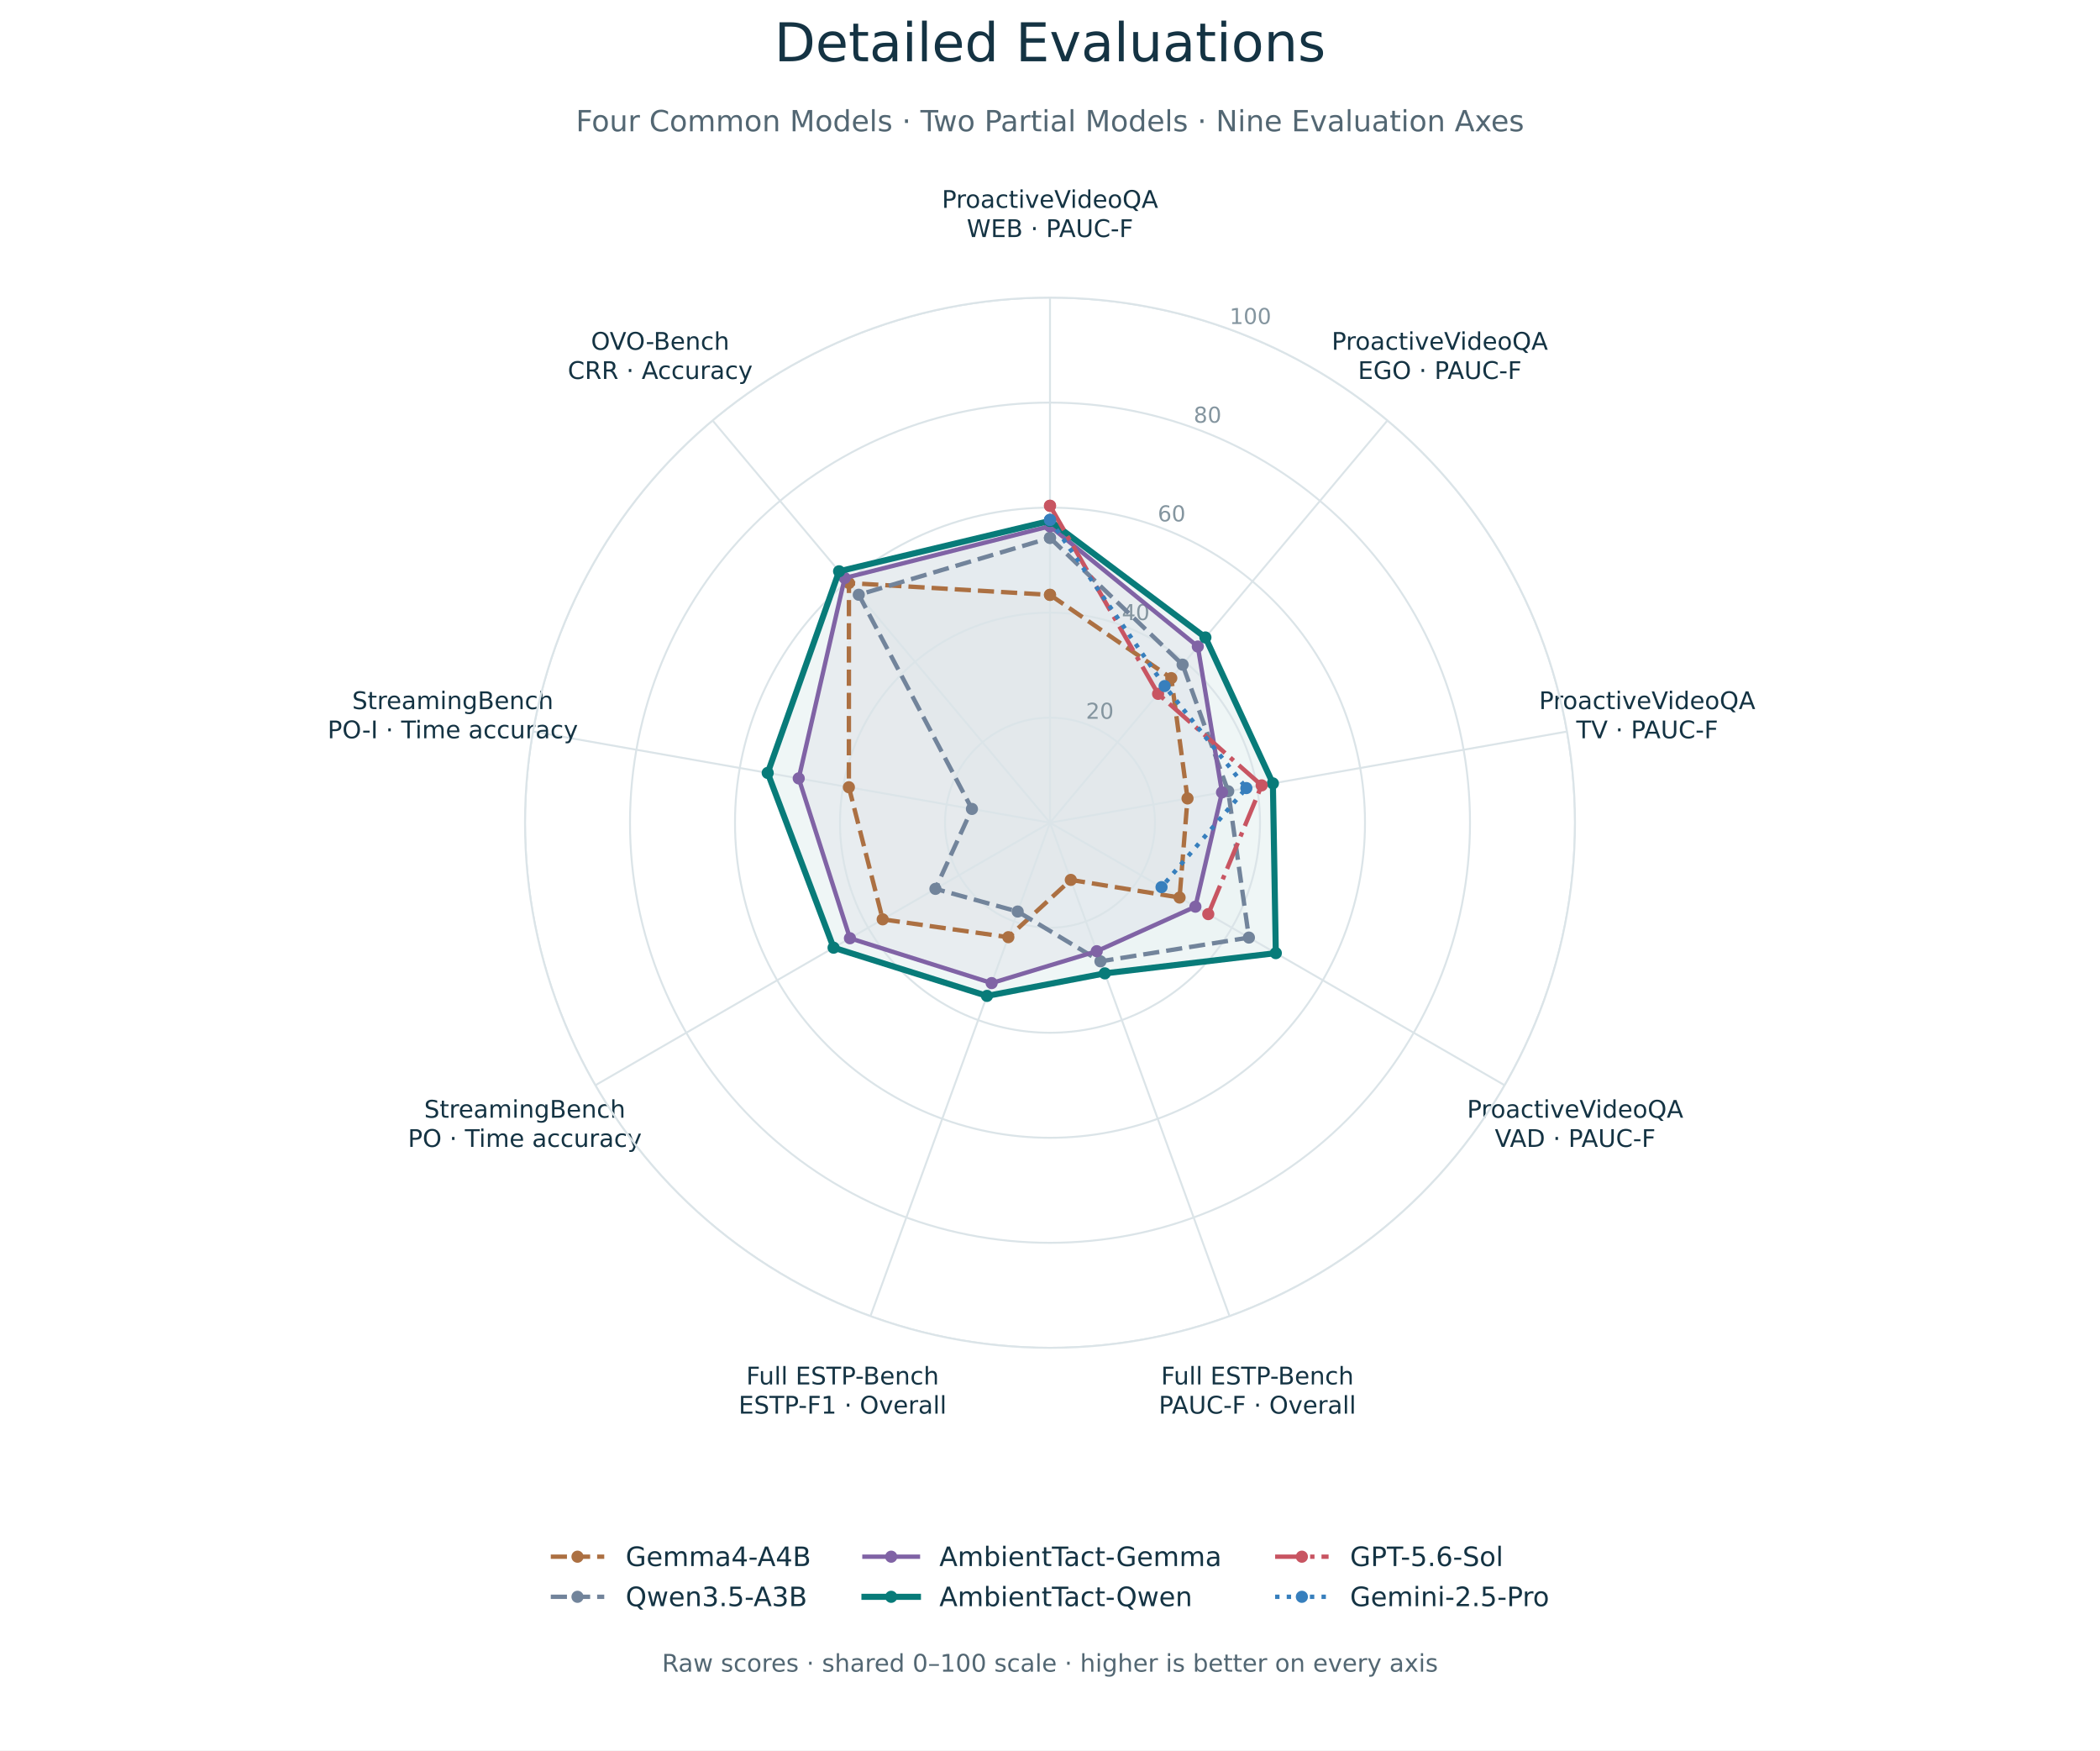
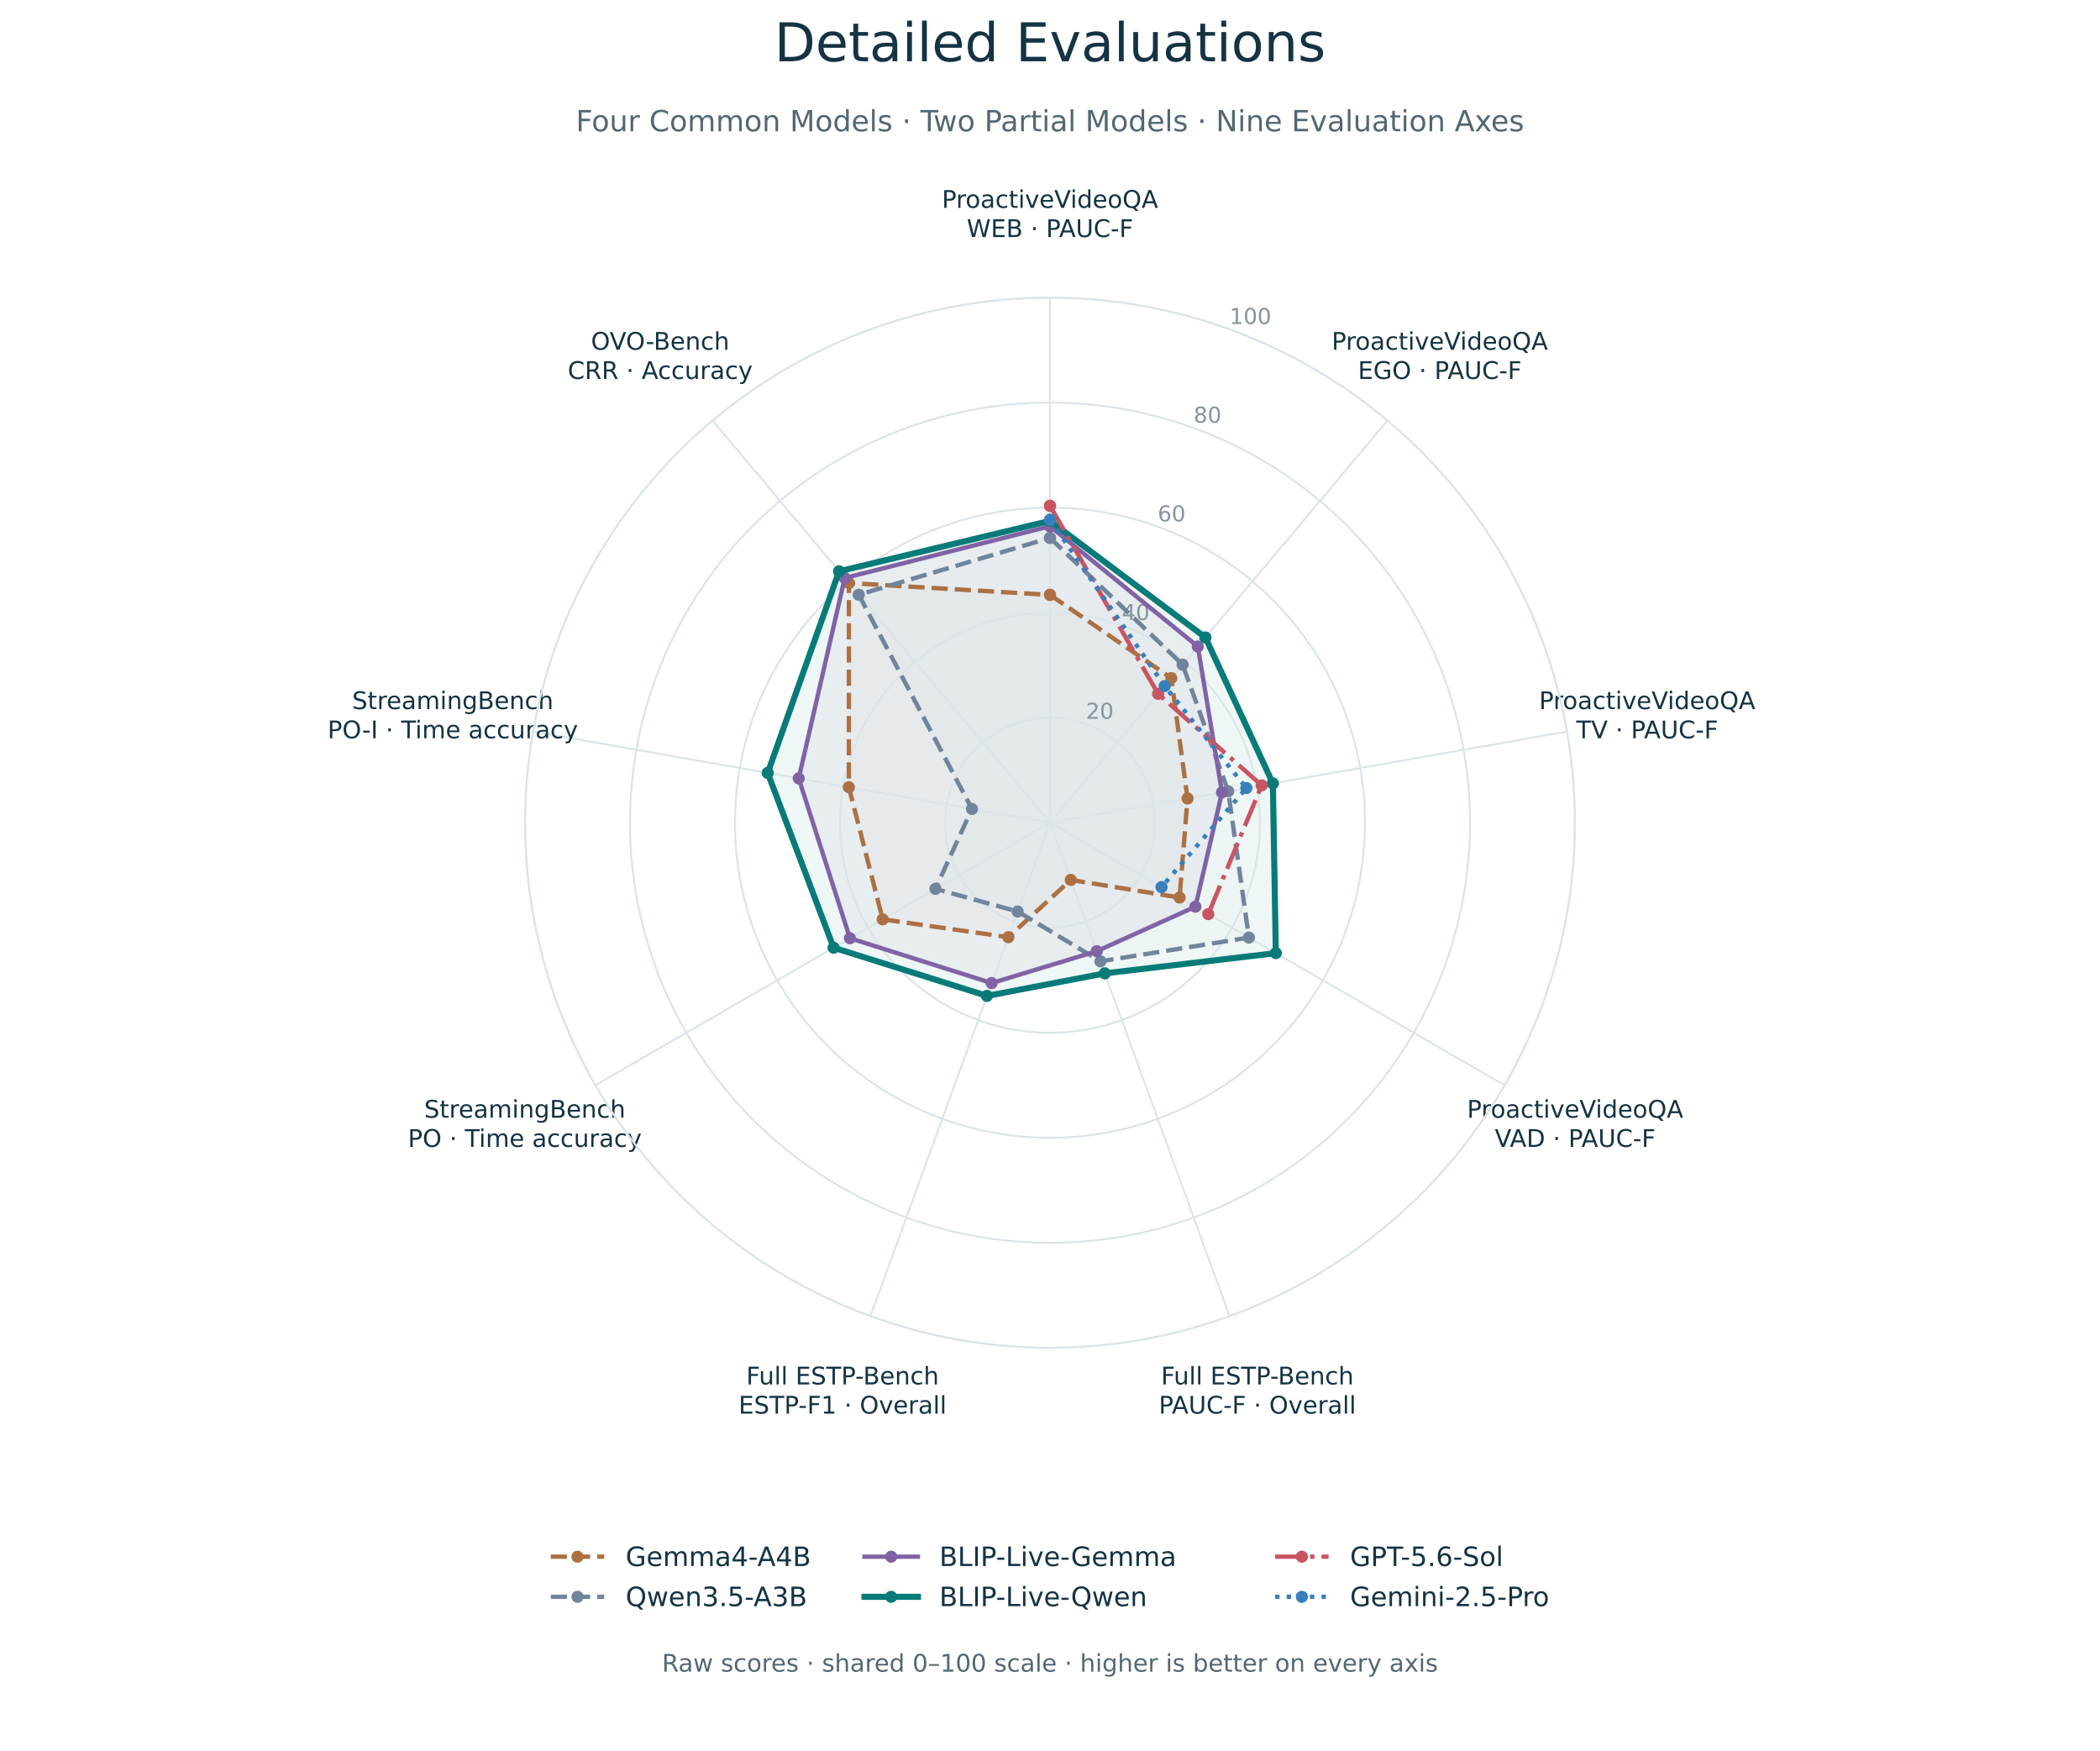
<svg xmlns="http://www.w3.org/2000/svg" xmlns:xlink="http://www.w3.org/1999/xlink" width="864pt" height="720pt" viewBox="0 0 864 720" version="1.1">
  <defs>
    <style type="text/css">*{stroke-linejoin: round; stroke-linecap: butt}</style>
  </defs>
  <g id="figure_1">
    <g id="patch_1">
      <path d="M 0 720  L 864 720  L 864 0  L 0 0  z " style="fill: #ffffff" />
    </g>
    <g id="axes_1">
      <g id="patch_2">
        <path d="M 648 338.4  C 648 310.035 642.413 281.946 631.558 255.74  C 620.703 229.535 604.792 205.722 584.735 185.665  C 564.678 165.608 540.865 149.697 514.66 138.842  C 488.454 127.987 460.365 122.4 432 122.4  C 403.635 122.4 375.546 127.987 349.34 138.842  C 323.135 149.697 299.322 165.608 279.265 185.665  C 259.208 205.722 243.297 229.535 232.442 255.74  C 221.587 281.946 216 310.035 216 338.4  C 216 366.765 221.587 394.854 232.442 421.06  C 243.297 447.265 259.208 471.078 279.265 491.135  C 299.322 511.192 323.135 527.103 349.34 537.958  C 375.546 548.813 403.635 554.4 432 554.4  C 460.365 554.4 488.454 548.813 514.66 537.958  C 540.865 527.103 564.678 511.192 584.735 491.135  C 604.792 471.078 620.703 447.265 631.558 421.06  C 642.413 394.854 648 366.765 648 338.4  M 432 338.4  C 432 338.4 432 338.4 432 338.4  C 432 338.4 432 338.4 432 338.4  C 432 338.4 432 338.4 432 338.4  C 432 338.4 432 338.4 432 338.4  C 432 338.4 432 338.4 432 338.4  C 432 338.4 432 338.4 432 338.4  C 432 338.4 432 338.4 432 338.4  C 432 338.4 432 338.4 432 338.4  C 432 338.4 432 338.4 432 338.4  C 432 338.4 432 338.4 432 338.4  C 432 338.4 432 338.4 432 338.4  C 432 338.4 432 338.4 432 338.4  C 432 338.4 432 338.4 432 338.4  C 432 338.4 432 338.4 432 338.4  C 432 338.4 432 338.4 432 338.4  C 432 338.4 432 338.4 432 338.4  z " style="fill: #ffffff" />
      </g>
      <g id="patch_3">
        <path d="M 432 244.678  L 481.9 278.932  L 488.583 328.423  L 485.313 369.18  L 440.562 361.925  L 414.861 385.49  L 363.161 378.144  L 349.253 323.809  L 349.278 239.816  z " clip-path="url(#p5b7a76232f)" style="fill: #ac7042; opacity: 0.02; stroke: #ac7042; stroke-linejoin: miter" />
      </g>
      <g id="patch_4">
        <path d="M 432 221.242  L 486.551 273.389  L 505.324 325.471  L 513.839 385.65  L 452.752 395.415  L 418.702 374.935  L 384.861 365.616  L 399.88 332.736  L 353.318 244.631  z " clip-path="url(#p5b7a76232f)" style="fill: #72849b; opacity: 0.02; stroke: #72849b; stroke-linejoin: miter" />
      </g>
      <g id="patch_5">
        <path d="M 432 216.446  L 492.813 265.926  L 502.771 325.921  L 491.822 372.938  L 451.237 391.254  L 407.99 404.366  L 349.693 385.92  L 328.619 320.171  L 347.542 237.747  z " clip-path="url(#p5b7a76232f)" style="fill: #8063a5; opacity: 0.07; stroke: #8063a5; stroke-linejoin: miter" />
      </g>
      <g id="patch_6">
        <path d="M 432 214.243  L 495.937 262.203  L 523.703 322.23  L 524.913 392.044  L 454.554 400.368  L 406.069 409.644  L 342.959 389.808  L 315.856 317.921  L 345.224 234.984  z " clip-path="url(#p5b7a76232f)" style="fill: #087b79; opacity: 0.07; stroke: #087b79; stroke-linejoin: miter" />
      </g>
      <g id="matplotlib.axis_1">
        <g id="xtick_1">
          <g id="line2d_1">
            <path d="M 432 338.4  L 432 122.4  " clip-path="url(#p5b7a76232f)" style="fill: none; stroke: #dbe4e8; stroke-width: 0.8; stroke-linecap: square" />
          </g>
          <g id="text_1">
            <text style="font-size: 10px; font-family: 'DejaVu Sans'; fill: #143343" transform="translate(387.5039 85.49707)">ProactiveVideoQA</text>
            <text style="font-size: 10px; font-family: 'DejaVu Sans'; fill: #143343" transform="translate(397.7531 97.49902)">WEB · PAUC-F</text>
          </g>
        </g>
        <g id="xtick_2">
          <g id="line2d_2">
            <path d="M 432 338.4  L 570.842 172.934  " clip-path="url(#p5b7a76232f)" style="fill: none; stroke: #dbe4e8; stroke-width: 0.8; stroke-linecap: square" />
          </g>
          <g id="text_2">
            <text style="font-size: 10px; font-family: 'DejaVu Sans'; fill: #143343" transform="translate(547.8794 143.869)">ProactiveVideoQA</text>
            <text style="font-size: 10px; font-family: 'DejaVu Sans'; fill: #143343" transform="translate(558.6927 155.8709)">EGO · PAUC-F</text>
          </g>
        </g>
        <g id="xtick_3">
          <g id="line2d_3">
            <path d="M 432 338.4  L 644.718 300.892  " clip-path="url(#p5b7a76232f)" style="fill: none; stroke: #dbe4e8; stroke-width: 0.8; stroke-linecap: square" />
          </g>
          <g id="text_3">
            <text style="font-size: 10px; font-family: 'DejaVu Sans'; fill: #143343" transform="translate(633.2134 291.6719)">ProactiveVideoQA</text>
            <text style="font-size: 10px; font-family: 'DejaVu Sans'; fill: #143343" transform="translate(648.522 303.6738)">TV · PAUC-F</text>
          </g>
        </g>
        <g id="xtick_4">
          <g id="line2d_4">
            <path d="M 432 338.4  L 619.061 446.4  " clip-path="url(#p5b7a76232f)" style="fill: none; stroke: #dbe4e8; stroke-width: 0.8; stroke-linecap: square" />
          </g>
          <g id="text_4">
            <text style="font-size: 10px; font-family: 'DejaVu Sans'; fill: #143343" transform="translate(603.5772 459.7471)">ProactiveVideoQA</text>
            <text style="font-size: 10px; font-family: 'DejaVu Sans'; fill: #143343" transform="translate(614.989 471.749)">VAD · PAUC-F</text>
          </g>
        </g>
        <g id="xtick_5">
          <g id="line2d_5">
            <path d="M 432 338.4  L 505.876 541.374  " clip-path="url(#p5b7a76232f)" style="fill: none; stroke: #dbe4e8; stroke-width: 0.8; stroke-linecap: square" />
          </g>
          <g id="text_5">
            <text style="font-size: 10px; font-family: 'DejaVu Sans'; fill: #143343" transform="translate(477.684 569.45)">Full ESTP-Bench</text>
            <text style="font-size: 10px; font-family: 'DejaVu Sans'; fill: #143343" transform="translate(476.7512 581.4527)">PAUC-F · Overall</text>
          </g>
        </g>
        <g id="xtick_6">
          <g id="line2d_6">
            <path d="M 432 338.4  L 358.124 541.374  " clip-path="url(#p5b7a76232f)" style="fill: none; stroke: #dbe4e8; stroke-width: 0.8; stroke-linecap: square" />
          </g>
          <g id="text_6">
            <text style="font-size: 10px; font-family: 'DejaVu Sans'; fill: #143343" transform="translate(307.016 569.45)">Full ESTP-Bench</text>
            <text style="font-size: 10px; font-family: 'DejaVu Sans'; fill: #143343" transform="translate(303.8761 581.4527)">ESTP-F1 · Overall</text>
          </g>
        </g>
        <g id="xtick_7">
          <g id="line2d_7">
            <path d="M 432 338.4  L 244.939 446.4  " clip-path="url(#p5b7a76232f)" style="fill: none; stroke: #dbe4e8; stroke-width: 0.8; stroke-linecap: square" />
          </g>
          <g id="text_7">
            <text style="font-size: 10px; font-family: 'DejaVu Sans'; fill: #143343" transform="translate(174.5103 459.7467)">StreamingBench</text>
            <text style="font-size: 10px; font-family: 'DejaVu Sans'; fill: #143343" transform="translate(167.8243 471.7494)">PO · Time accuracy</text>
          </g>
        </g>
        <g id="xtick_8">
          <g id="line2d_8">
            <path d="M 432 338.4  L 219.282 300.892  " clip-path="url(#p5b7a76232f)" style="fill: none; stroke: #dbe4e8; stroke-width: 0.8; stroke-linecap: square" />
          </g>
          <g id="text_8">
            <text style="font-size: 10px; font-family: 'DejaVu Sans'; fill: #143343" transform="translate(144.8741 291.6715)">StreamingBench</text>
            <text style="font-size: 10px; font-family: 'DejaVu Sans'; fill: #143343" transform="translate(134.7702 303.6742)">PO-I · Time accuracy</text>
          </g>
        </g>
        <g id="xtick_9">
          <g id="line2d_9">
            <path d="M 432 338.4  L 293.158 172.934  " clip-path="url(#p5b7a76232f)" style="fill: none; stroke: #dbe4e8; stroke-width: 0.8; stroke-linecap: square" />
          </g>
          <g id="text_9">
            <text style="font-size: 10px; font-family: 'DejaVu Sans'; fill: #143343" transform="translate(243.1487 143.869)">OVO-Bench</text>
            <text style="font-size: 10px; font-family: 'DejaVu Sans'; fill: #143343" transform="translate(233.5893 155.8709)">CRR · Accuracy</text>
          </g>
        </g>
      </g>
      <g id="matplotlib.axis_2">
        <g id="ytick_1">
          <g id="line2d_10">
            <path d="M 432 295.2  C 437.673 295.2 443.291 296.317 448.532 298.488  C 453.773 300.659 458.536 303.842 462.547 307.853  C 466.558 311.864 469.741 316.627 471.912 321.868  C 474.083 327.109 475.2 332.727 475.2 338.4  C 475.2 344.073 474.083 349.691 471.912 354.932  C 469.741 360.173 466.558 364.936 462.547 368.947  C 458.536 372.958 453.773 376.141 448.532 378.312  C 443.291 380.483 437.673 381.6 432 381.6  C 426.327 381.6 420.709 380.483 415.468 378.312  C 410.227 376.141 405.464 372.958 401.453 368.947  C 397.442 364.936 394.259 360.173 392.088 354.932  C 389.917 349.691 388.8 344.073 388.8 338.4  C 388.8 332.727 389.917 327.109 392.088 321.868  C 394.259 316.627 397.442 311.864 401.453 307.853  C 405.464 303.842 410.227 300.659 415.468 298.488  C 420.709 296.317 426.327 295.2 432 295.2  " clip-path="url(#p5b7a76232f)" style="fill: none; stroke: #dbe4e8; stroke-width: 0.8; stroke-linecap: square" />
          </g>
          <g id="text_10">
            <text style="font-size: 9px; font-family: 'DejaVu Sans'; text-anchor: start; fill: #84959f" x="446.775" y="295.643" transform="rotate(-0 446.7753 295.6432)">20</text>
          </g>
        </g>
        <g id="ytick_2">
          <g id="line2d_11">
            <path d="M 432 252  C 443.346 252 454.582 254.235 465.064 258.577  C 475.546 262.919 485.071 269.283 493.094 277.306  C 501.117 285.329 507.481 294.854 511.823 305.336  C 516.165 315.818 518.4 327.054 518.4 338.4  C 518.4 349.746 516.165 360.982 511.823 371.464  C 507.481 381.946 501.117 391.471 493.094 399.494  C 485.071 407.517 475.546 413.881 465.064 418.223  C 454.582 422.565 443.346 424.8 432 424.8  C 420.654 424.8 409.418 422.565 398.936 418.223  C 388.454 413.881 378.929 407.517 370.906 399.494  C 362.883 391.471 356.519 381.946 352.177 371.464  C 347.835 360.982 345.6 349.746 345.6 338.4  C 345.6 327.054 347.835 315.818 352.177 305.336  C 356.519 294.854 362.883 285.329 370.906 277.306  C 378.929 269.283 388.454 262.919 398.936 258.577  C 409.418 254.235 420.654 252 432 252  " clip-path="url(#p5b7a76232f)" style="fill: none; stroke: #dbe4e8; stroke-width: 0.8; stroke-linecap: square" />
          </g>
          <g id="text_11">
            <text style="font-size: 9px; font-family: 'DejaVu Sans'; text-anchor: start; fill: #84959f" x="461.551" y="255.048" transform="rotate(-0 461.5505 255.0484)">40</text>
          </g>
        </g>
        <g id="ytick_3">
          <g id="line2d_12">
            <path d="M 432 208.8  C 449.019 208.8 465.872 212.152 481.596 218.665  C 497.319 225.178 511.607 234.725 523.641 246.759  C 535.675 258.793 545.222 273.081 551.735 288.804  C 558.248 304.528 561.6 321.381 561.6 338.4  C 561.6 355.419 558.248 372.272 551.735 387.996  C 545.222 403.719 535.675 418.007 523.641 430.041  C 511.607 442.075 497.319 451.622 481.596 458.135  C 465.872 464.648 449.019 468 432 468  C 414.981 468 398.128 464.648 382.404 458.135  C 366.681 451.622 352.393 442.075 340.359 430.041  C 328.325 418.007 318.778 403.719 312.265 387.996  C 305.752 372.272 302.4 355.419 302.4 338.4  C 302.4 321.381 305.752 304.528 312.265 288.804  C 318.778 273.081 328.325 258.793 340.359 246.759  C 352.393 234.725 366.681 225.178 382.404 218.665  C 398.128 212.152 414.981 208.8 432 208.8  " clip-path="url(#p5b7a76232f)" style="fill: none; stroke: #dbe4e8; stroke-width: 0.8; stroke-linecap: square" />
          </g>
          <g id="text_12">
            <text style="font-size: 9px; font-family: 'DejaVu Sans'; text-anchor: start; fill: #84959f" x="476.326" y="214.454" transform="rotate(-0 476.3258 214.4537)">60</text>
          </g>
        </g>
        <g id="ytick_4">
          <g id="line2d_13">
            <path d="M 432 165.6  C 454.692 165.6 477.163 170.07 498.128 178.754  C 519.092 187.437 538.142 200.166 554.188 216.212  C 570.234 232.258 582.963 251.308 591.646 272.272  C 600.33 293.237 604.8 315.708 604.8 338.4  C 604.8 361.092 600.33 383.563 591.646 404.528  C 582.963 425.492 570.234 444.542 554.188 460.588  C 538.142 476.634 519.092 489.363 498.128 498.046  C 477.163 506.73 454.692 511.2 432 511.2  C 409.308 511.2 386.837 506.73 365.872 498.046  C 344.908 489.363 325.858 476.634 309.812 460.588  C 293.766 444.542 281.037 425.492 272.354 404.528  C 263.67 383.563 259.2 361.092 259.2 338.4  C 259.2 315.708 263.67 293.237 272.354 272.272  C 281.037 251.308 293.766 232.258 309.812 216.212  C 325.858 200.166 344.908 187.437 365.872 178.754  C 386.837 170.07 409.308 165.6 432 165.6  " clip-path="url(#p5b7a76232f)" style="fill: none; stroke: #dbe4e8; stroke-width: 0.8; stroke-linecap: square" />
          </g>
          <g id="text_13">
            <text style="font-size: 9px; font-family: 'DejaVu Sans'; text-anchor: start; fill: #84959f" x="491.101" y="173.859" transform="rotate(-0 491.1011 173.859)">80</text>
          </g>
        </g>
        <g id="ytick_5">
          <g id="line2d_14">
            <path d="M 432 122.4  C 460.365 122.4 488.454 127.987 514.66 138.842  C 540.865 149.697 564.678 165.608 584.735 185.665  C 604.792 205.722 620.703 229.535 631.558 255.74  C 642.413 281.946 648 310.035 648 338.4  C 648 366.765 642.413 394.854 631.558 421.06  C 620.703 447.265 604.792 471.078 584.735 491.135  C 564.678 511.192 540.865 527.103 514.66 537.958  C 488.454 548.813 460.365 554.4 432 554.4  C 403.635 554.4 375.546 548.813 349.34 537.958  C 323.135 527.103 299.322 511.192 279.265 491.135  C 259.208 471.078 243.297 447.265 232.442 421.06  C 221.587 394.854 216 366.765 216 338.4  C 216 310.035 221.587 281.946 232.442 255.74  C 243.297 229.535 259.208 205.722 279.265 185.665  C 299.322 165.608 323.135 149.697 349.34 138.842  C 375.546 127.987 403.635 122.4 432 122.4  " clip-path="url(#p5b7a76232f)" style="fill: none; stroke: #dbe4e8; stroke-width: 0.8; stroke-linecap: square" />
          </g>
          <g id="text_14">
            <text style="font-size: 9px; font-family: 'DejaVu Sans'; text-anchor: start; fill: #84959f" x="505.876" y="133.264" transform="rotate(-0 505.8764 133.2643)">100</text>
          </g>
        </g>
      </g>
      <g id="line2d_15">
        <path d="M 432 244.678  L 481.9 278.932  L 488.583 328.423  L 485.313 369.18  L 440.562 361.925  L 414.861 385.49  L 363.161 378.144  L 349.253 323.809  L 349.278 239.816  L 432 244.678  " clip-path="url(#p5b7a76232f)" style="fill: none; stroke-dasharray: 6.66,2.88; stroke-dashoffset: 0; stroke: #ac7042; stroke-width: 1.8" />
        <defs>
          <path id="mb0f8f40428" d="M 0 2  C 0.53 2 1.039 1.789 1.414 1.414  C 1.789 1.039 2 0.53 2 0  C 2 -0.53 1.789 -1.039 1.414 -1.414  C 1.039 -1.789 0.53 -2 0 -2  C -0.53 -2 -1.039 -1.789 -1.414 -1.414  C -1.789 -1.039 -2 -0.53 -2 0  C -2 0.53 -1.789 1.039 -1.414 1.414  C -1.039 1.789 -0.53 2 0 2  z " style="stroke: #ac7042" />
        </defs>
        <g clip-path="url(#p5b7a76232f)">
          <use xlink:href="#mb0f8f40428" x="432" y="244.678" style="fill: #ac7042; stroke: #ac7042" />
          <use xlink:href="#mb0f8f40428" x="481.9" y="278.932" style="fill: #ac7042; stroke: #ac7042" />
          <use xlink:href="#mb0f8f40428" x="488.583" y="328.423" style="fill: #ac7042; stroke: #ac7042" />
          <use xlink:href="#mb0f8f40428" x="485.313" y="369.18" style="fill: #ac7042; stroke: #ac7042" />
          <use xlink:href="#mb0f8f40428" x="440.562" y="361.925" style="fill: #ac7042; stroke: #ac7042" />
          <use xlink:href="#mb0f8f40428" x="414.861" y="385.49" style="fill: #ac7042; stroke: #ac7042" />
          <use xlink:href="#mb0f8f40428" x="363.161" y="378.144" style="fill: #ac7042; stroke: #ac7042" />
          <use xlink:href="#mb0f8f40428" x="349.253" y="323.809" style="fill: #ac7042; stroke: #ac7042" />
          <use xlink:href="#mb0f8f40428" x="349.278" y="239.816" style="fill: #ac7042; stroke: #ac7042" />
          <use xlink:href="#mb0f8f40428" x="432" y="244.678" style="fill: #ac7042; stroke: #ac7042" />
        </g>
      </g>
      <g id="line2d_16">
        <path d="M 432 221.242  L 486.551 273.389  L 505.324 325.471  L 513.839 385.65  L 452.752 395.415  L 418.702 374.935  L 384.861 365.616  L 399.88 332.736  L 353.318 244.631  L 432 221.242  " clip-path="url(#p5b7a76232f)" style="fill: none; stroke-dasharray: 6.66,2.88; stroke-dashoffset: 0; stroke: #72849b; stroke-width: 1.8" />
        <defs>
          <path id="m7fe18cd092" d="M 0 2  C 0.53 2 1.039 1.789 1.414 1.414  C 1.789 1.039 2 0.53 2 0  C 2 -0.53 1.789 -1.039 1.414 -1.414  C 1.039 -1.789 0.53 -2 0 -2  C -0.53 -2 -1.039 -1.789 -1.414 -1.414  C -1.789 -1.039 -2 -0.53 -2 0  C -2 0.53 -1.789 1.039 -1.414 1.414  C -1.039 1.789 -0.53 2 0 2  z " style="stroke: #72849b" />
        </defs>
        <g clip-path="url(#p5b7a76232f)">
          <use xlink:href="#m7fe18cd092" x="432" y="221.242" style="fill: #72849b; stroke: #72849b" />
          <use xlink:href="#m7fe18cd092" x="486.551" y="273.389" style="fill: #72849b; stroke: #72849b" />
          <use xlink:href="#m7fe18cd092" x="505.324" y="325.471" style="fill: #72849b; stroke: #72849b" />
          <use xlink:href="#m7fe18cd092" x="513.839" y="385.65" style="fill: #72849b; stroke: #72849b" />
          <use xlink:href="#m7fe18cd092" x="452.752" y="395.415" style="fill: #72849b; stroke: #72849b" />
          <use xlink:href="#m7fe18cd092" x="418.702" y="374.935" style="fill: #72849b; stroke: #72849b" />
          <use xlink:href="#m7fe18cd092" x="384.861" y="365.616" style="fill: #72849b; stroke: #72849b" />
          <use xlink:href="#m7fe18cd092" x="399.88" y="332.736" style="fill: #72849b; stroke: #72849b" />
          <use xlink:href="#m7fe18cd092" x="353.318" y="244.631" style="fill: #72849b; stroke: #72849b" />
          <use xlink:href="#m7fe18cd092" x="432" y="221.242" style="fill: #72849b; stroke: #72849b" />
        </g>
      </g>
      <g id="line2d_17">
        <path d="M 432 216.446  L 492.813 265.926  L 502.771 325.921  L 491.822 372.938  L 451.237 391.254  L 407.99 404.366  L 349.693 385.92  L 328.619 320.171  L 347.542 237.747  L 432 216.446  " clip-path="url(#p5b7a76232f)" style="fill: none; stroke: #8063a5; stroke-width: 1.8; stroke-linecap: square" />
        <defs>
          <path id="mf0610e5581" d="M 0 2  C 0.53 2 1.039 1.789 1.414 1.414  C 1.789 1.039 2 0.53 2 0  C 2 -0.53 1.789 -1.039 1.414 -1.414  C 1.039 -1.789 0.53 -2 0 -2  C -0.53 -2 -1.039 -1.789 -1.414 -1.414  C -1.789 -1.039 -2 -0.53 -2 0  C -2 0.53 -1.789 1.039 -1.414 1.414  C -1.039 1.789 -0.53 2 0 2  z " style="stroke: #8063a5" />
        </defs>
        <g clip-path="url(#p5b7a76232f)">
          <use xlink:href="#mf0610e5581" x="432" y="216.446" style="fill: #8063a5; stroke: #8063a5" />
          <use xlink:href="#mf0610e5581" x="492.813" y="265.926" style="fill: #8063a5; stroke: #8063a5" />
          <use xlink:href="#mf0610e5581" x="502.771" y="325.921" style="fill: #8063a5; stroke: #8063a5" />
          <use xlink:href="#mf0610e5581" x="491.822" y="372.938" style="fill: #8063a5; stroke: #8063a5" />
          <use xlink:href="#mf0610e5581" x="451.237" y="391.254" style="fill: #8063a5; stroke: #8063a5" />
          <use xlink:href="#mf0610e5581" x="407.99" y="404.366" style="fill: #8063a5; stroke: #8063a5" />
          <use xlink:href="#mf0610e5581" x="349.693" y="385.92" style="fill: #8063a5; stroke: #8063a5" />
          <use xlink:href="#mf0610e5581" x="328.619" y="320.171" style="fill: #8063a5; stroke: #8063a5" />
          <use xlink:href="#mf0610e5581" x="347.542" y="237.747" style="fill: #8063a5; stroke: #8063a5" />
          <use xlink:href="#mf0610e5581" x="432" y="216.446" style="fill: #8063a5; stroke: #8063a5" />
        </g>
      </g>
      <g id="line2d_18">
        <path d="M 432 214.243  L 495.937 262.203  L 523.703 322.23  L 524.913 392.044  L 454.554 400.368  L 406.069 409.644  L 342.959 389.808  L 315.856 317.921  L 345.224 234.984  L 432 214.243  " clip-path="url(#p5b7a76232f)" style="fill: none; stroke: #087b79; stroke-width: 2.5; stroke-linecap: square" />
        <defs>
          <path id="m9e5efa0f17" d="M 0 2  C 0.53 2 1.039 1.789 1.414 1.414  C 1.789 1.039 2 0.53 2 0  C 2 -0.53 1.789 -1.039 1.414 -1.414  C 1.039 -1.789 0.53 -2 0 -2  C -0.53 -2 -1.039 -1.789 -1.414 -1.414  C -1.789 -1.039 -2 -0.53 -2 0  C -2 0.53 -1.789 1.039 -1.414 1.414  C -1.039 1.789 -0.53 2 0 2  z " style="stroke: #087b79" />
        </defs>
        <g clip-path="url(#p5b7a76232f)">
          <use xlink:href="#m9e5efa0f17" x="432" y="214.243" style="fill: #087b79; stroke: #087b79" />
          <use xlink:href="#m9e5efa0f17" x="495.937" y="262.203" style="fill: #087b79; stroke: #087b79" />
          <use xlink:href="#m9e5efa0f17" x="523.703" y="322.23" style="fill: #087b79; stroke: #087b79" />
          <use xlink:href="#m9e5efa0f17" x="524.913" y="392.044" style="fill: #087b79; stroke: #087b79" />
          <use xlink:href="#m9e5efa0f17" x="454.554" y="400.368" style="fill: #087b79; stroke: #087b79" />
          <use xlink:href="#m9e5efa0f17" x="406.069" y="409.644" style="fill: #087b79; stroke: #087b79" />
          <use xlink:href="#m9e5efa0f17" x="342.959" y="389.808" style="fill: #087b79; stroke: #087b79" />
          <use xlink:href="#m9e5efa0f17" x="315.856" y="317.921" style="fill: #087b79; stroke: #087b79" />
          <use xlink:href="#m9e5efa0f17" x="345.224" y="234.984" style="fill: #087b79; stroke: #087b79" />
          <use xlink:href="#m9e5efa0f17" x="432" y="214.243" style="fill: #087b79; stroke: #087b79" />
        </g>
      </g>
      <g id="line2d_19">
        <path d="M 432 208.044  L 476.471 285.401  L 519.087 323.044  L 497.116 375.995  M 432 208.044  " clip-path="url(#p5b7a76232f)" style="fill: none; stroke-dasharray: 11.52,2.88,1.8,2.88; stroke-dashoffset: 0; stroke: #c85562; stroke-width: 1.8" />
        <defs>
          <path id="me18d654539" d="M 0 2  C 0.53 2 1.039 1.789 1.414 1.414  C 1.789 1.039 2 0.53 2 0  C 2 -0.53 1.789 -1.039 1.414 -1.414  C 1.039 -1.789 0.53 -2 0 -2  C -0.53 -2 -1.039 -1.789 -1.414 -1.414  C -1.789 -1.039 -2 -0.53 -2 0  C -2 0.53 -1.789 1.039 -1.414 1.414  C -1.039 1.789 -0.53 2 0 2  z " style="stroke: #c85562" />
        </defs>
        <g clip-path="url(#p5b7a76232f)">
          <use xlink:href="#me18d654539" x="432" y="208.044" style="fill: #c85562; stroke: #c85562" />
          <use xlink:href="#me18d654539" x="476.471" y="285.401" style="fill: #c85562; stroke: #c85562" />
          <use xlink:href="#me18d654539" x="519.087" y="323.044" style="fill: #c85562; stroke: #c85562" />
          <use xlink:href="#me18d654539" x="497.116" y="375.995" style="fill: #c85562; stroke: #c85562" />
          <use xlink:href="#me18d654539" x="432" y="208.044" style="fill: #c85562; stroke: #c85562" />
        </g>
      </g>
      <g id="line2d_20">
        <path d="M 432 213.833  L 479.165 282.191  L 512.79 324.154  L 477.886 364.892  M 432 213.833  " clip-path="url(#p5b7a76232f)" style="fill: none; stroke-dasharray: 1.8,2.97; stroke-dashoffset: 0; stroke: #377fbd; stroke-width: 1.8" />
        <defs>
          <path id="m4cb67c890c" d="M 0 2  C 0.53 2 1.039 1.789 1.414 1.414  C 1.789 1.039 2 0.53 2 0  C 2 -0.53 1.789 -1.039 1.414 -1.414  C 1.039 -1.789 0.53 -2 0 -2  C -0.53 -2 -1.039 -1.789 -1.414 -1.414  C -1.789 -1.039 -2 -0.53 -2 0  C -2 0.53 -1.789 1.039 -1.414 1.414  C -1.039 1.789 -0.53 2 0 2  z " style="stroke: #377fbd" />
        </defs>
        <g clip-path="url(#p5b7a76232f)">
          <use xlink:href="#m4cb67c890c" x="432" y="213.833" style="fill: #377fbd; stroke: #377fbd" />
          <use xlink:href="#m4cb67c890c" x="479.165" y="282.191" style="fill: #377fbd; stroke: #377fbd" />
          <use xlink:href="#m4cb67c890c" x="512.79" y="324.154" style="fill: #377fbd; stroke: #377fbd" />
          <use xlink:href="#m4cb67c890c" x="477.886" y="364.892" style="fill: #377fbd; stroke: #377fbd" />
          <use xlink:href="#m4cb67c890c" x="432" y="213.833" style="fill: #377fbd; stroke: #377fbd" />
        </g>
      </g>
      <g id="patch_7">
        <path d="M 432 122.4  C 403.635 122.4 375.546 127.987 349.34 138.842  C 323.135 149.697 299.322 165.608 279.265 185.665  C 259.208 205.722 243.297 229.535 232.442 255.74  C 221.587 281.946 216 310.035 216 338.4  C 216 366.765 221.587 394.854 232.442 421.06  C 243.297 447.265 259.208 471.078 279.265 491.135  C 299.322 511.192 323.135 527.103 349.34 537.958  C 375.546 548.813 403.635 554.4 432 554.4  C 460.365 554.4 488.454 548.813 514.66 537.958  C 540.865 527.103 564.678 511.192 584.735 491.135  C 604.792 471.078 620.703 447.265 631.558 421.06  C 642.413 394.854 648 366.765 648 338.4  C 648 310.035 642.413 281.946 631.558 255.74  C 620.703 229.535 604.792 205.722 584.735 185.665  C 564.678 165.608 540.865 149.697 514.66 138.842  C 488.454 127.987 460.365 122.4 432 122.4  " style="fill: none; stroke: #dbe4e8; stroke-width: 0.8; stroke-linejoin: miter; stroke-linecap: square" />
      </g>
    </g>
    <g id="text_15">
      <text style="font-size: 22px; font-family: 'DejaVu Sans'; text-anchor: middle; fill: #143343" x="432" y="25.2" transform="rotate(-0 432 25.2)">Detailed Evaluations</text>
    </g>
    <g id="text_16">
      <text style="font-size: 12px; font-family: 'DejaVu Sans'; text-anchor: middle; fill: #536773" x="432" y="54" transform="rotate(-0 432 54)">Four Common Models · Two Partial Models · Nine Evaluation Axes</text>
    </g>
    <g id="text_17">
      <text style="font-size: 10px; font-family: 'DejaVu Sans'; text-anchor: middle; fill: #536773" x="432" y="687.6" transform="rotate(-0 432 687.6)">Raw scores · shared 0–100 scale · higher is better on every axis</text>
    </g>
    <g id="legend_1">
      <g id="line2d_21">
        <path d="M 226.604 640.307  L 237.604 640.307  L 248.604 640.307  " style="fill: none; stroke-dasharray: 6.66,2.88; stroke-dashoffset: 0; stroke: #ac7042; stroke-width: 1.8" />
        <g>
          <use xlink:href="#mb0f8f40428" x="237.604" y="640.307" style="fill: #ac7042; stroke: #ac7042" />
        </g>
      </g>
      <g id="text_18">
        <text style="font-size: 11px; font-family: 'DejaVu Sans'; text-anchor: start; fill: #143343" x="257.404" y="644.157" transform="rotate(-0 257.4042 644.1566)">Gemma4-A4B</text>
      </g>
      <g id="line2d_22">
        <path d="M 226.604 656.807  L 237.604 656.807  L 248.604 656.807  " style="fill: none; stroke-dasharray: 6.66,2.88; stroke-dashoffset: 0; stroke: #72849b; stroke-width: 1.8" />
        <g>
          <use xlink:href="#m7fe18cd092" x="237.604" y="656.807" style="fill: #72849b; stroke: #72849b" />
        </g>
      </g>
      <g id="text_19">
        <text style="font-size: 11px; font-family: 'DejaVu Sans'; text-anchor: start; fill: #143343" x="257.404" y="660.657" transform="rotate(-0 257.4042 660.6574)">Qwen3.5-A3B</text>
      </g>
      <g id="line2d_23">
        <path d="M 355.662 640.307  L 366.662 640.307  L 377.662 640.307  " style="fill: none; stroke: #8063a5; stroke-width: 1.8; stroke-linecap: square" />
        <g>
          <use xlink:href="#mf0610e5581" x="366.662" y="640.307" style="fill: #8063a5; stroke: #8063a5" />
        </g>
      </g>
      <g id="text_20">
-         <text style="font-size: 11px; font-family: 'DejaVu Sans'; text-anchor: start; fill: #143343" x="386.462" y="644.157" transform="rotate(-0 386.4617 644.1566)">AmbientTact-Gemma</text>
+         <text style="font-size: 11px; font-family: 'DejaVu Sans'; text-anchor: start; fill: #143343" x="386.462" y="644.157" transform="rotate(-0 386.4617 644.1566)">BLIP-Live-Gemma</text>
      </g>
      <g id="line2d_24">
        <path d="M 355.662 656.807  L 366.662 656.807  L 377.662 656.807  " style="fill: none; stroke: #087b79; stroke-width: 2.5; stroke-linecap: square" />
        <g>
          <use xlink:href="#m9e5efa0f17" x="366.662" y="656.807" style="fill: #087b79; stroke: #087b79" />
        </g>
      </g>
      <g id="text_21">
-         <text style="font-size: 11px; font-family: 'DejaVu Sans'; text-anchor: start; fill: #143343" x="386.462" y="660.657" transform="rotate(-0 386.4617 660.6574)">AmbientTact-Qwen</text>
+         <text style="font-size: 11px; font-family: 'DejaVu Sans'; text-anchor: start; fill: #143343" x="386.462" y="660.657" transform="rotate(-0 386.4617 660.6574)">BLIP-Live-Qwen</text>
      </g>
      <g id="line2d_25">
        <path d="M 524.625 640.307  L 535.625 640.307  L 546.625 640.307  " style="fill: none; stroke-dasharray: 11.52,2.88,1.8,2.88; stroke-dashoffset: 0; stroke: #c85562; stroke-width: 1.8" />
        <g>
          <use xlink:href="#me18d654539" x="535.625" y="640.307" style="fill: #c85562; stroke: #c85562" />
        </g>
      </g>
      <g id="text_22">
        <text style="font-size: 11px; font-family: 'DejaVu Sans'; text-anchor: start; fill: #143343" x="555.425" y="644.157" transform="rotate(-0 555.4252 644.1566)">GPT-5.6-Sol</text>
      </g>
      <g id="line2d_26">
        <path d="M 524.625 656.807  L 535.625 656.807  L 546.625 656.807  " style="fill: none; stroke-dasharray: 1.8,2.97; stroke-dashoffset: 0; stroke: #377fbd; stroke-width: 1.8" />
        <g>
          <use xlink:href="#m4cb67c890c" x="535.625" y="656.807" style="fill: #377fbd; stroke: #377fbd" />
        </g>
      </g>
      <g id="text_23">
        <text style="font-size: 11px; font-family: 'DejaVu Sans'; text-anchor: start; fill: #143343" x="555.425" y="660.657" transform="rotate(-0 555.4252 660.6574)">Gemini-2.5-Pro</text>
      </g>
    </g>
  </g>
  <defs>
    <clipPath id="p5b7a76232f">
      <path d="M 648 338.4  C 648 310.035 642.413 281.946 631.558 255.74  C 620.703 229.535 604.792 205.722 584.735 185.665  C 564.678 165.608 540.865 149.697 514.66 138.842  C 488.454 127.987 460.365 122.4 432 122.4  C 403.635 122.4 375.546 127.987 349.34 138.842  C 323.135 149.697 299.322 165.608 279.265 185.665  C 259.208 205.722 243.297 229.535 232.442 255.74  C 221.587 281.946 216 310.035 216 338.4  C 216 366.765 221.587 394.854 232.442 421.06  C 243.297 447.265 259.208 471.078 279.265 491.135  C 299.322 511.192 323.135 527.103 349.34 537.958  C 375.546 548.813 403.635 554.4 432 554.4  C 460.365 554.4 488.454 548.813 514.66 537.958  C 540.865 527.103 564.678 511.192 584.735 491.135  C 604.792 471.078 620.703 447.265 631.558 421.06  C 642.413 394.854 648 366.765 648 338.4  M 432 338.4  C 432 338.4 432 338.4 432 338.4  C 432 338.4 432 338.4 432 338.4  C 432 338.4 432 338.4 432 338.4  C 432 338.4 432 338.4 432 338.4  C 432 338.4 432 338.4 432 338.4  C 432 338.4 432 338.4 432 338.4  C 432 338.4 432 338.4 432 338.4  C 432 338.4 432 338.4 432 338.4  C 432 338.4 432 338.4 432 338.4  C 432 338.4 432 338.4 432 338.4  C 432 338.4 432 338.4 432 338.4  C 432 338.4 432 338.4 432 338.4  C 432 338.4 432 338.4 432 338.4  C 432 338.4 432 338.4 432 338.4  C 432 338.4 432 338.4 432 338.4  C 432 338.4 432 338.4 432 338.4  z " />
    </clipPath>
  </defs>
</svg>
